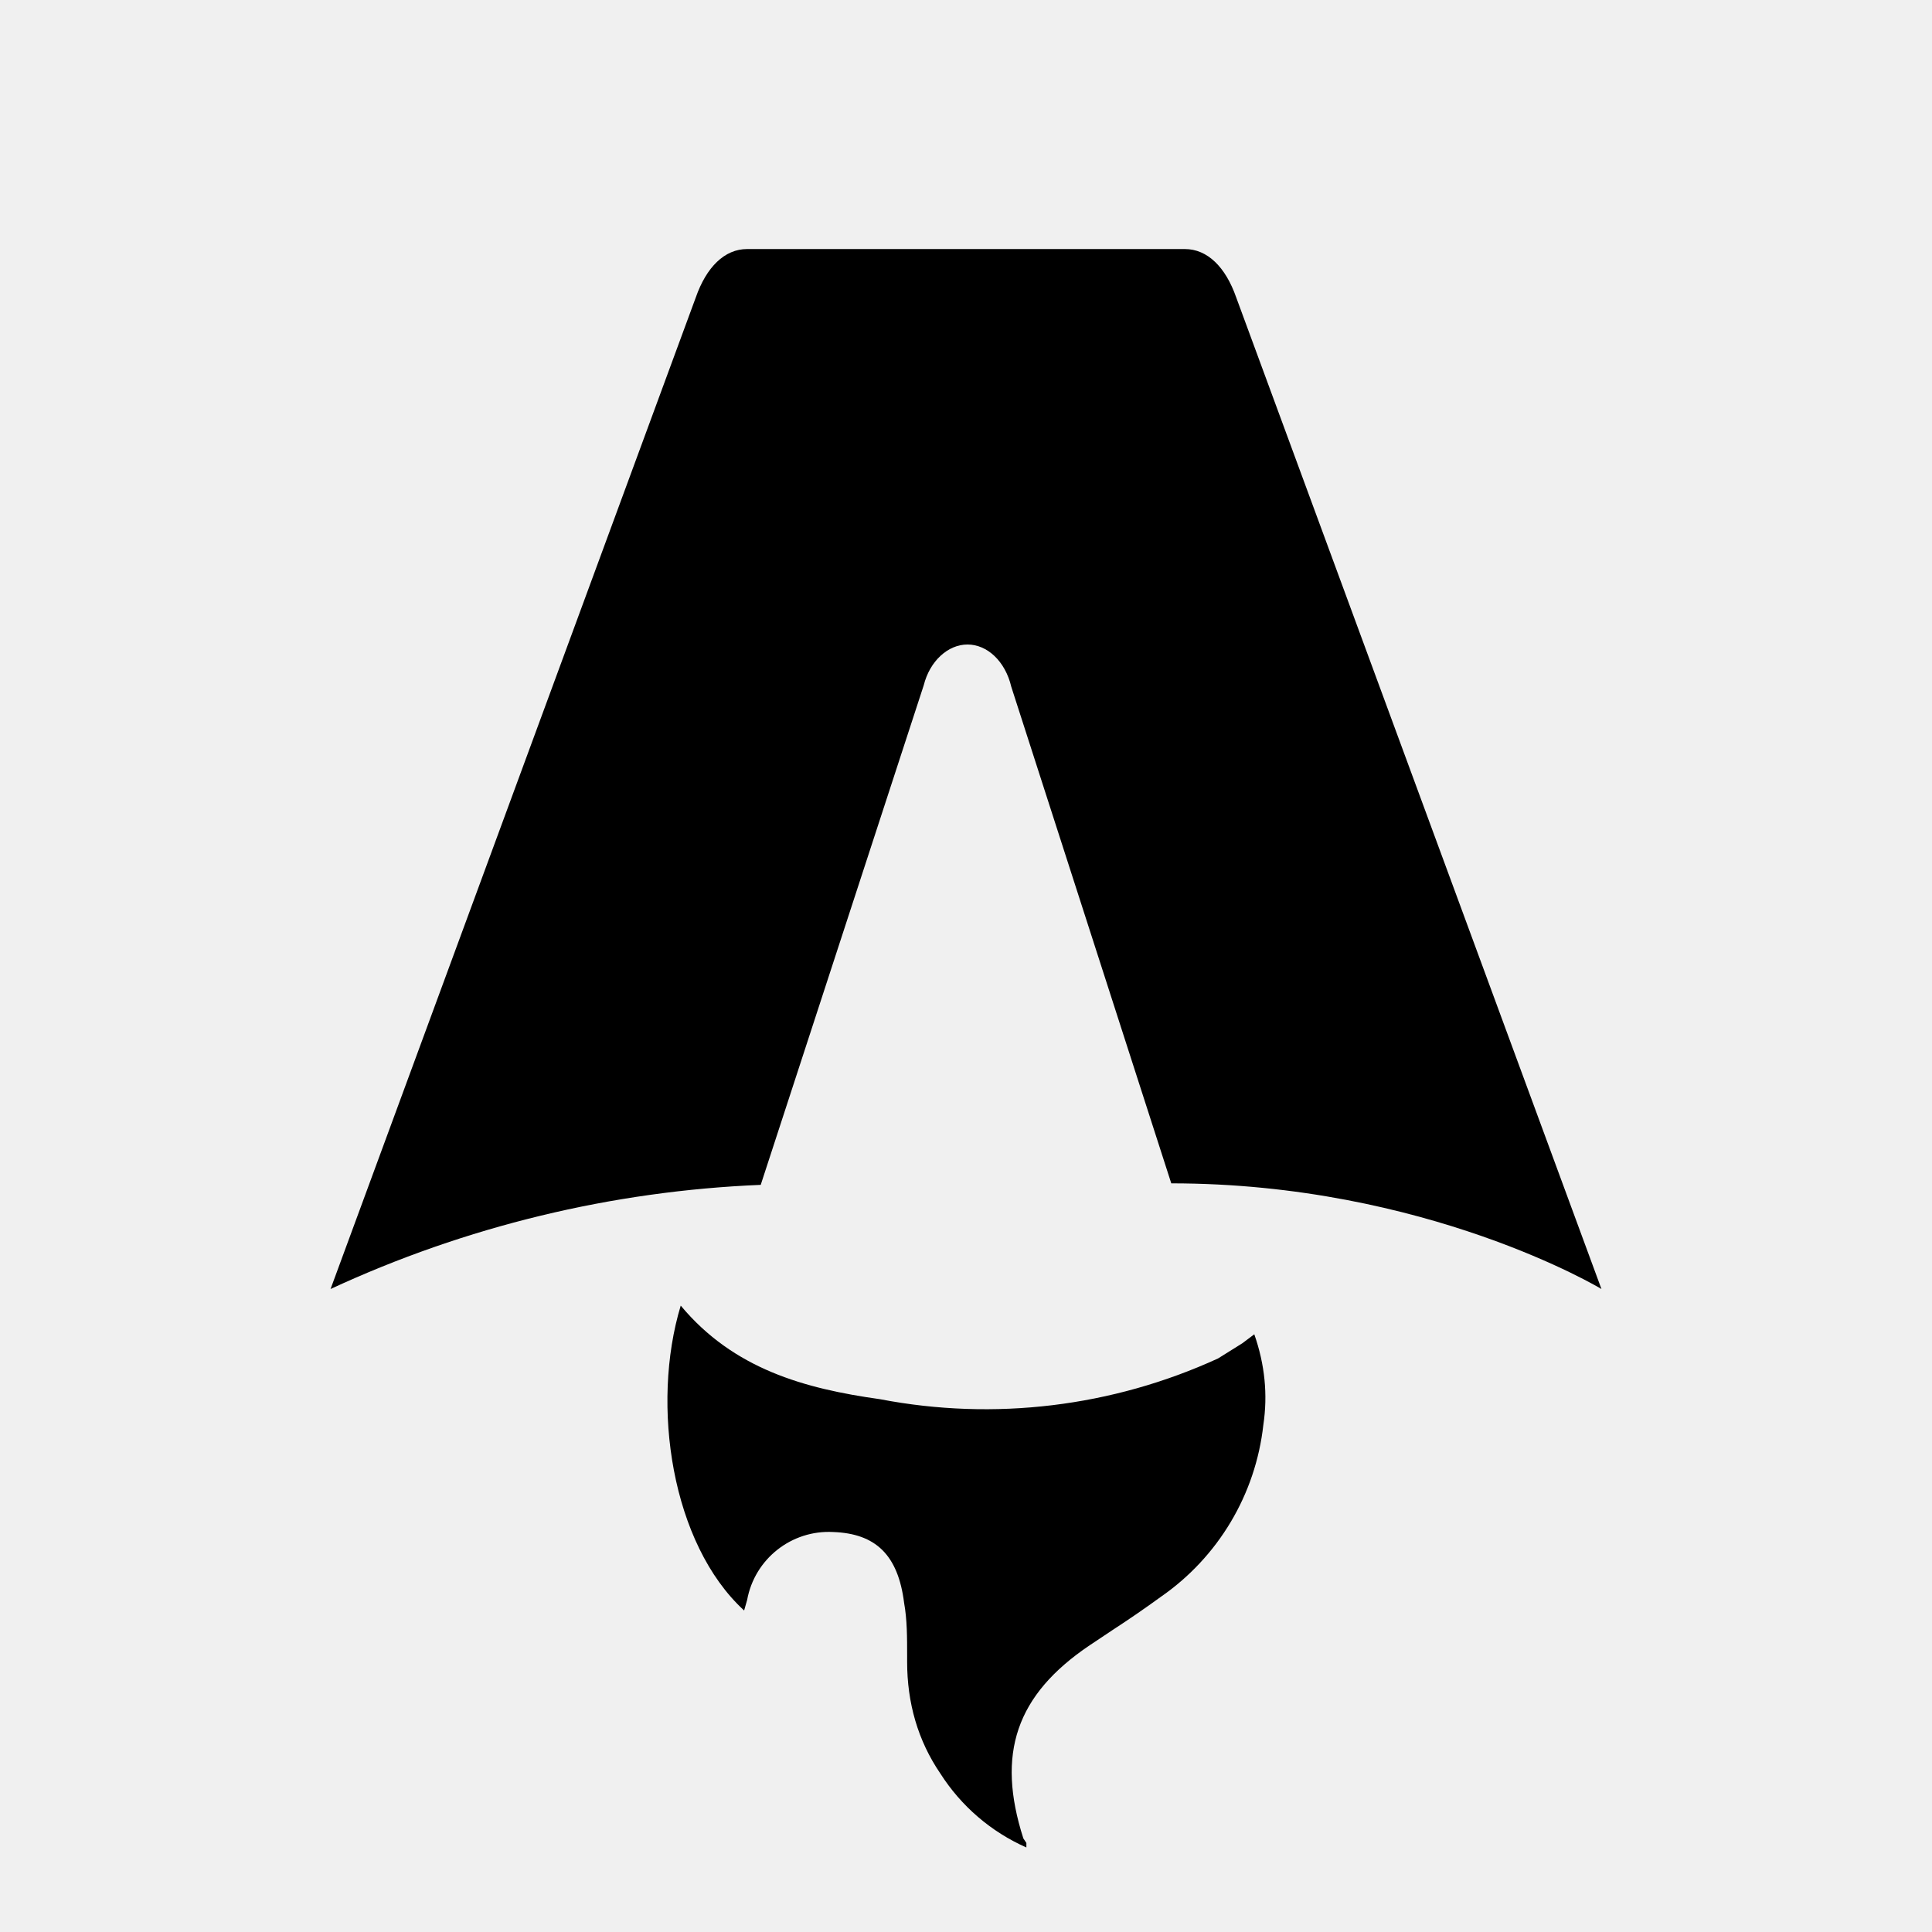
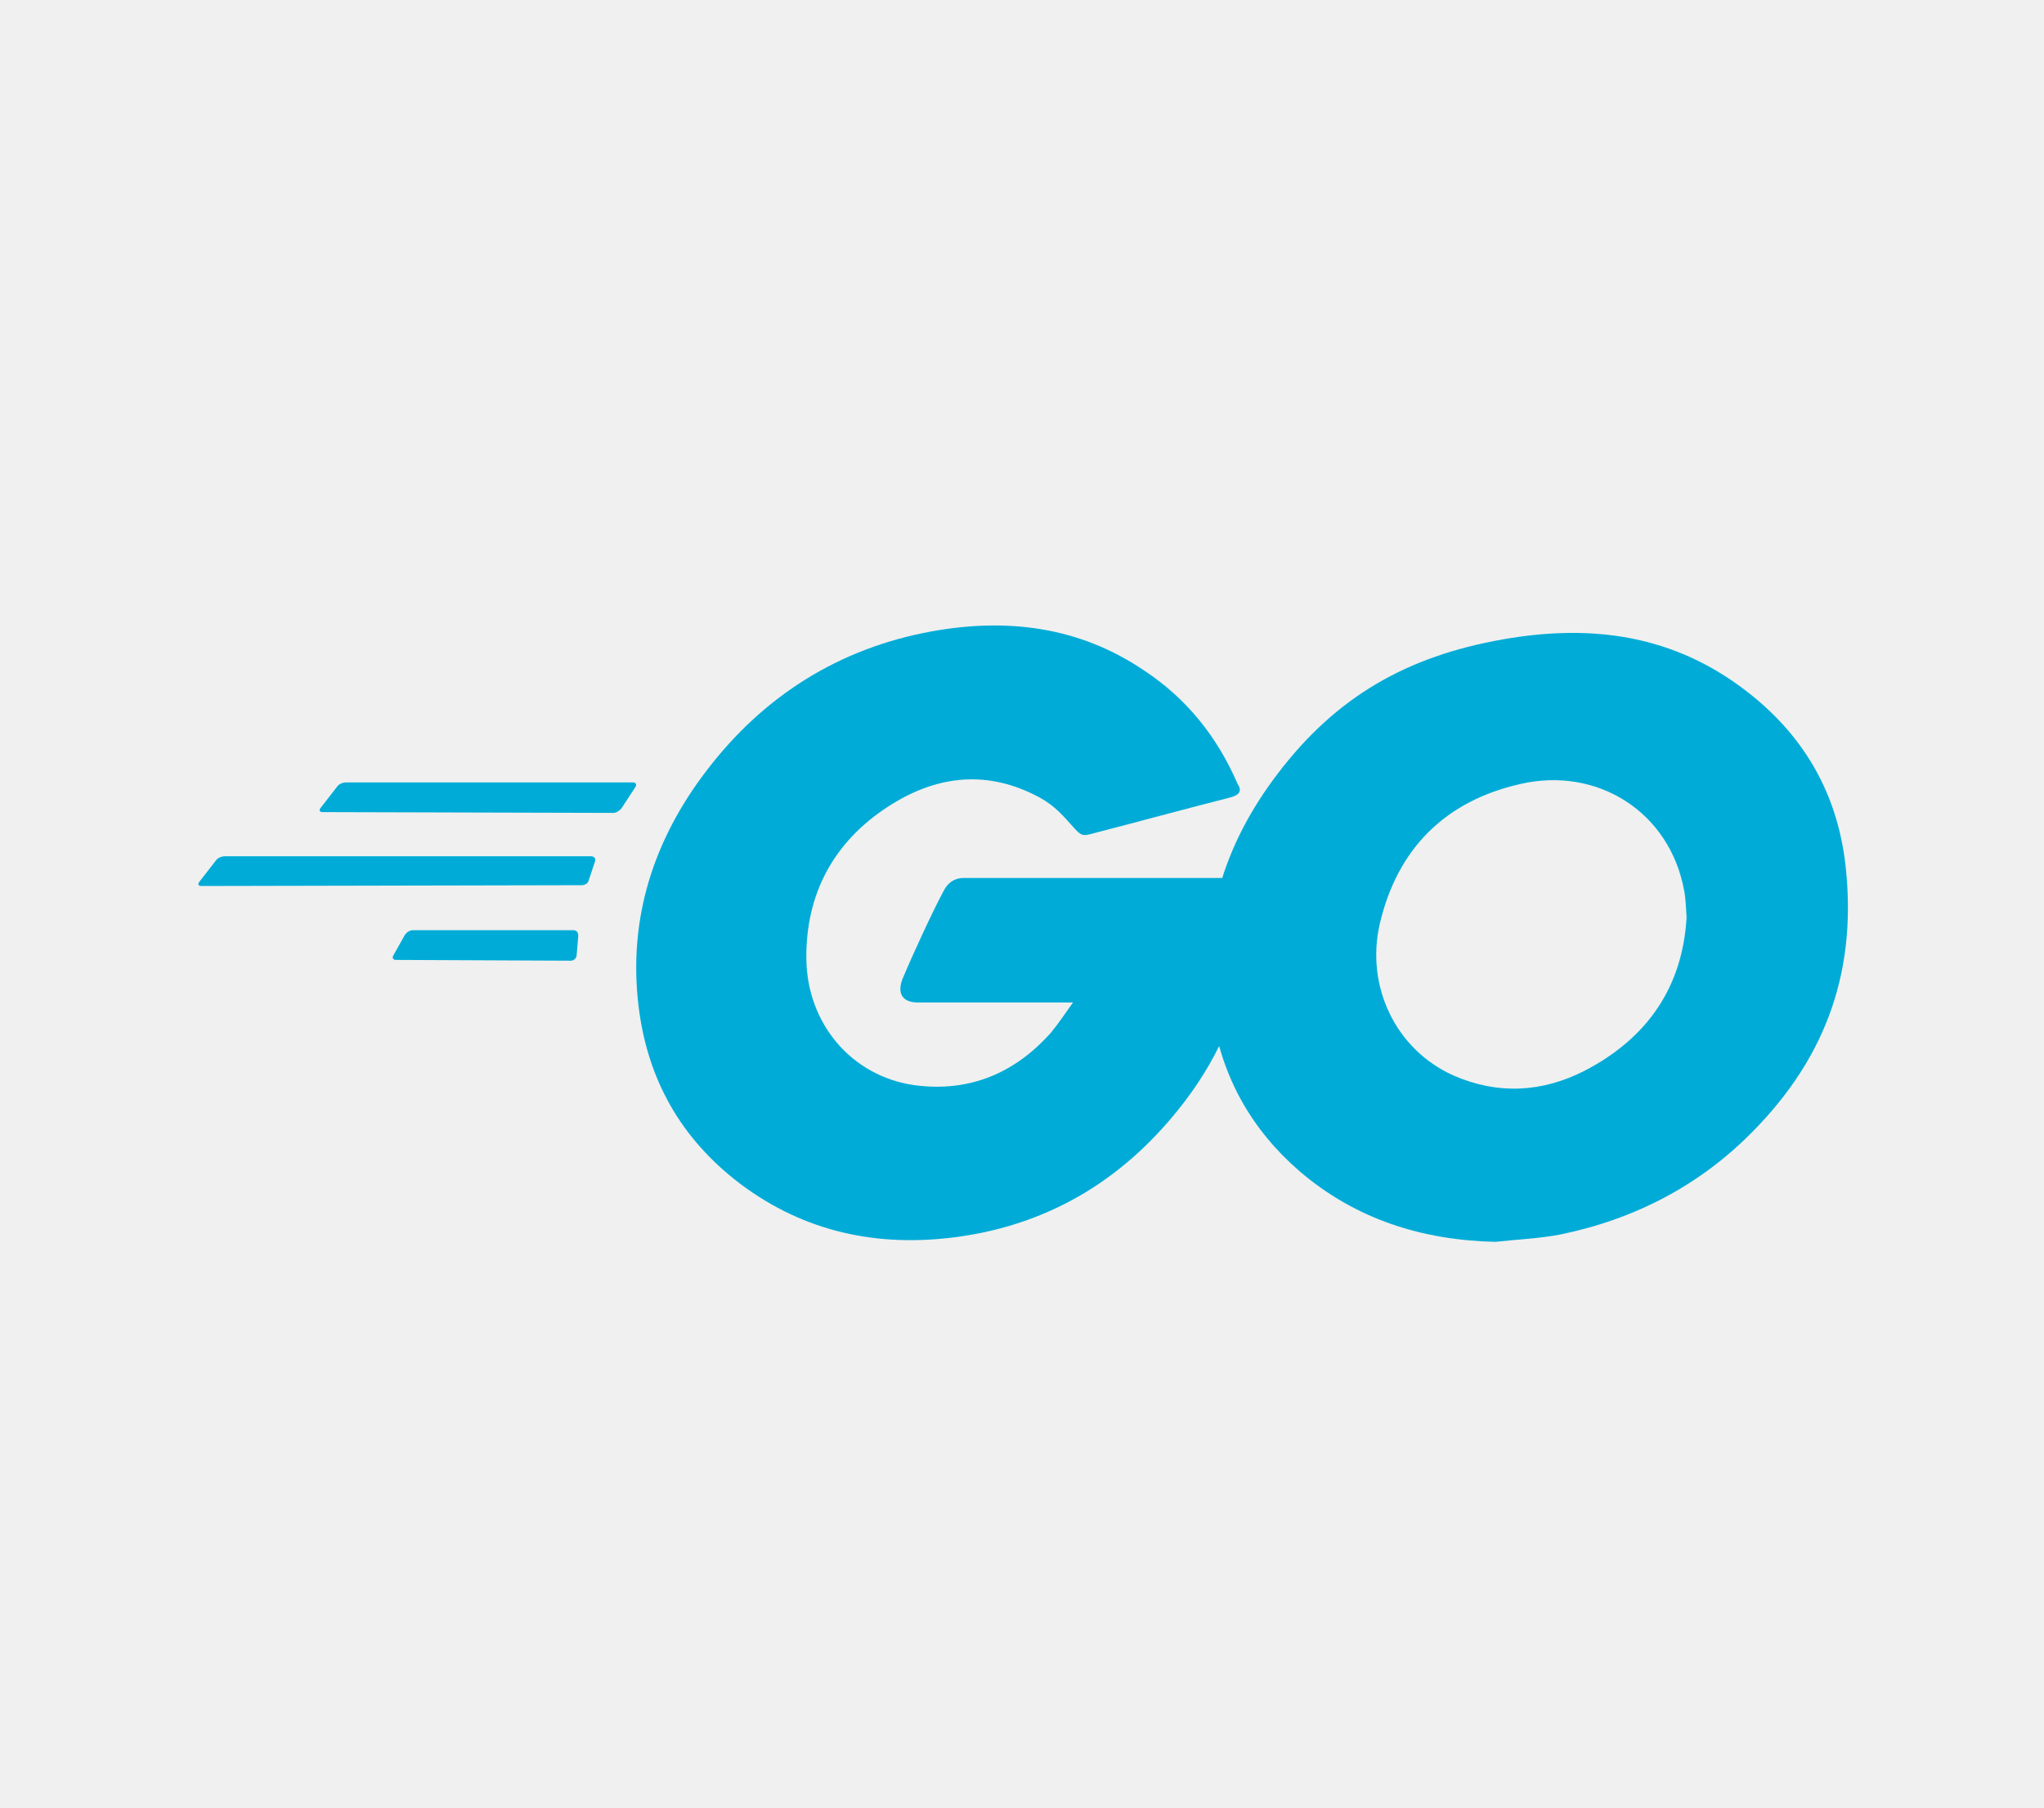
- <svg xmlns="http://www.w3.org/2000/svg" fill="none" viewBox="0 0 128 128">
-   <path d="M50.4 78.5a75.1 75.1 0 0 0-28.5 6.9l24.2-65.7c.7-2 1.9-3.2 3.4-3.2h29c1.5 0 2.7 1.2 3.4 3.2l24.2 65.7s-11.6-7-28.5-7L67 45.5c-.4-1.7-1.6-2.8-2.9-2.8-1.3 0-2.5 1.1-2.9 2.7L50.4 78.5Zm-1.1 28.2Zm-4.2-20.2c-2 6.6-.6 15.8 4.2 20.2a17.5 17.5 0 0 1 .2-.7 5.5 5.5 0 0 1 5.7-4.5c2.8.1 4.3 1.5 4.7 4.7.2 1.1.2 2.3.2 3.5v.4c0 2.7.7 5.2 2.2 7.4a13 13 0 0 0 5.7 4.9v-.3l-.2-.3c-1.8-5.6-.5-9.5 4.4-12.8l1.5-1a73 73 0 0 0 3.2-2.2 16 16 0 0 0 6.8-11.4c.3-2 .1-4-.6-6l-.8.6-1.6 1a37 37 0 0 1-22.4 2.7c-5-.7-9.7-2-13.2-6.2Z" />
-   <style>
-         path { fill: #000; }
-         @media (prefers-color-scheme: dark) {
-             path { fill: #FFF; }
-         }
-     </style>
+ <svg xmlns="http://www.w3.org/2000/svg" version="1.1" id="Layer_1" x="0px" y="0px" viewBox="0 0 254.5 225" style="enable-background:new 0 0 254.5 225;" xml:space="preserve">
+   <style type="text/css">
+ 	.st0{fill:#2DBCAF;}
+ 	.st1{fill:#5DC9E1;}
+ 	.st2{fill:#FDDD00;}
+ 	.st3{fill:#CE3262;}
+ 	.st4{fill:#00ACD7;}
+ 	.st5{fill:#FFFFFF;}
+ </style>
+   <g>
+     <g>
+       <g>
+         <g>
+           <path class="st4" d="M40.2,101.1c-0.4,0-0.5-0.2-0.3-0.5l2.1-2.7c0.2-0.3,0.7-0.5,1.1-0.5l35.7,0c0.4,0,0.5,0.3,0.3,0.6      l-1.7,2.6c-0.2,0.3-0.7,0.6-1,0.6L40.2,101.1z" />
+         </g>
+       </g>
+     </g>
+     <g>
+       <g>
+         <g>
+           <path class="st4" d="M25.1,110.3c-0.4,0-0.5-0.2-0.3-0.5l2.1-2.7c0.2-0.3,0.7-0.5,1.1-0.5l45.6,0c0.4,0,0.6,0.3,0.5,0.6      l-0.8,2.4c-0.1,0.4-0.5,0.6-0.9,0.6L25.1,110.3z" />
+         </g>
+       </g>
+     </g>
+     <g>
+       <g>
+         <g>
+           <path class="st4" d="M49.3,119.5c-0.4,0-0.5-0.3-0.3-0.6l1.4-2.5c0.2-0.3,0.6-0.6,1-0.6l20,0c0.4,0,0.6,0.3,0.6,0.7l-0.2,2.4      c0,0.4-0.4,0.7-0.7,0.7L49.3,119.5z" />
+         </g>
+       </g>
+     </g>
+     <g>
+       <g id="CXHf1q_3_">
+         <g>
+           <g>
+             <path class="st4" d="M153.1,99.3c-6.3,1.6-10.6,2.8-16.8,4.4c-1.5,0.4-1.6,0.5-2.9-1c-1.5-1.7-2.6-2.8-4.7-3.8       c-6.3-3.1-12.4-2.2-18.1,1.5c-6.8,4.4-10.3,10.9-10.2,19c0.1,8,5.6,14.6,13.5,15.7c6.8,0.9,12.5-1.5,17-6.6       c0.9-1.1,1.7-2.3,2.7-3.7c-3.6,0-8.1,0-19.3,0c-2.1,0-2.6-1.3-1.9-3c1.3-3.1,3.7-8.3,5.1-10.9c0.3-0.6,1-1.6,2.5-1.6       c5.1,0,23.9,0,36.4,0c-0.2,2.7-0.2,5.4-0.6,8.1c-1.1,7.2-3.8,13.8-8.2,19.6c-7.2,9.5-16.6,15.4-28.5,17       c-9.8,1.3-18.9-0.6-26.9-6.6c-7.4-5.6-11.6-13-12.7-22.2c-1.3-10.9,1.9-20.7,8.5-29.3c7.1-9.3,16.5-15.2,28-17.3       c9.4-1.7,18.4-0.6,26.5,4.9c5.3,3.5,9.1,8.3,11.6,14.1C154.7,98.5,154.3,99,153.1,99.3z" />
+           </g>
+           <g>
+             <path class="st4" d="M186.2,154.6c-9.1-0.2-17.4-2.8-24.4-8.8c-5.9-5.1-9.6-11.6-10.8-19.3c-1.8-11.3,1.3-21.3,8.1-30.2       c7.3-9.6,16.1-14.6,28-16.7c10.2-1.8,19.8-0.8,28.5,5.1c7.9,5.4,12.8,12.7,14.1,22.3c1.7,13.5-2.2,24.5-11.5,33.9       c-6.6,6.7-14.7,10.9-24,12.8C191.5,154.2,188.8,154.3,186.2,154.6z M210,114.2c-0.1-1.3-0.1-2.3-0.3-3.3       c-1.8-9.9-10.9-15.5-20.4-13.3c-9.3,2.1-15.3,8-17.5,17.4c-1.8,7.8,2,15.7,9.2,18.9c5.5,2.4,11,2.1,16.3-0.6       C205.2,129.2,209.5,122.8,210,114.2z" />
+           </g>
+         </g>
+       </g>
+     </g>
+   </g>
</svg>
